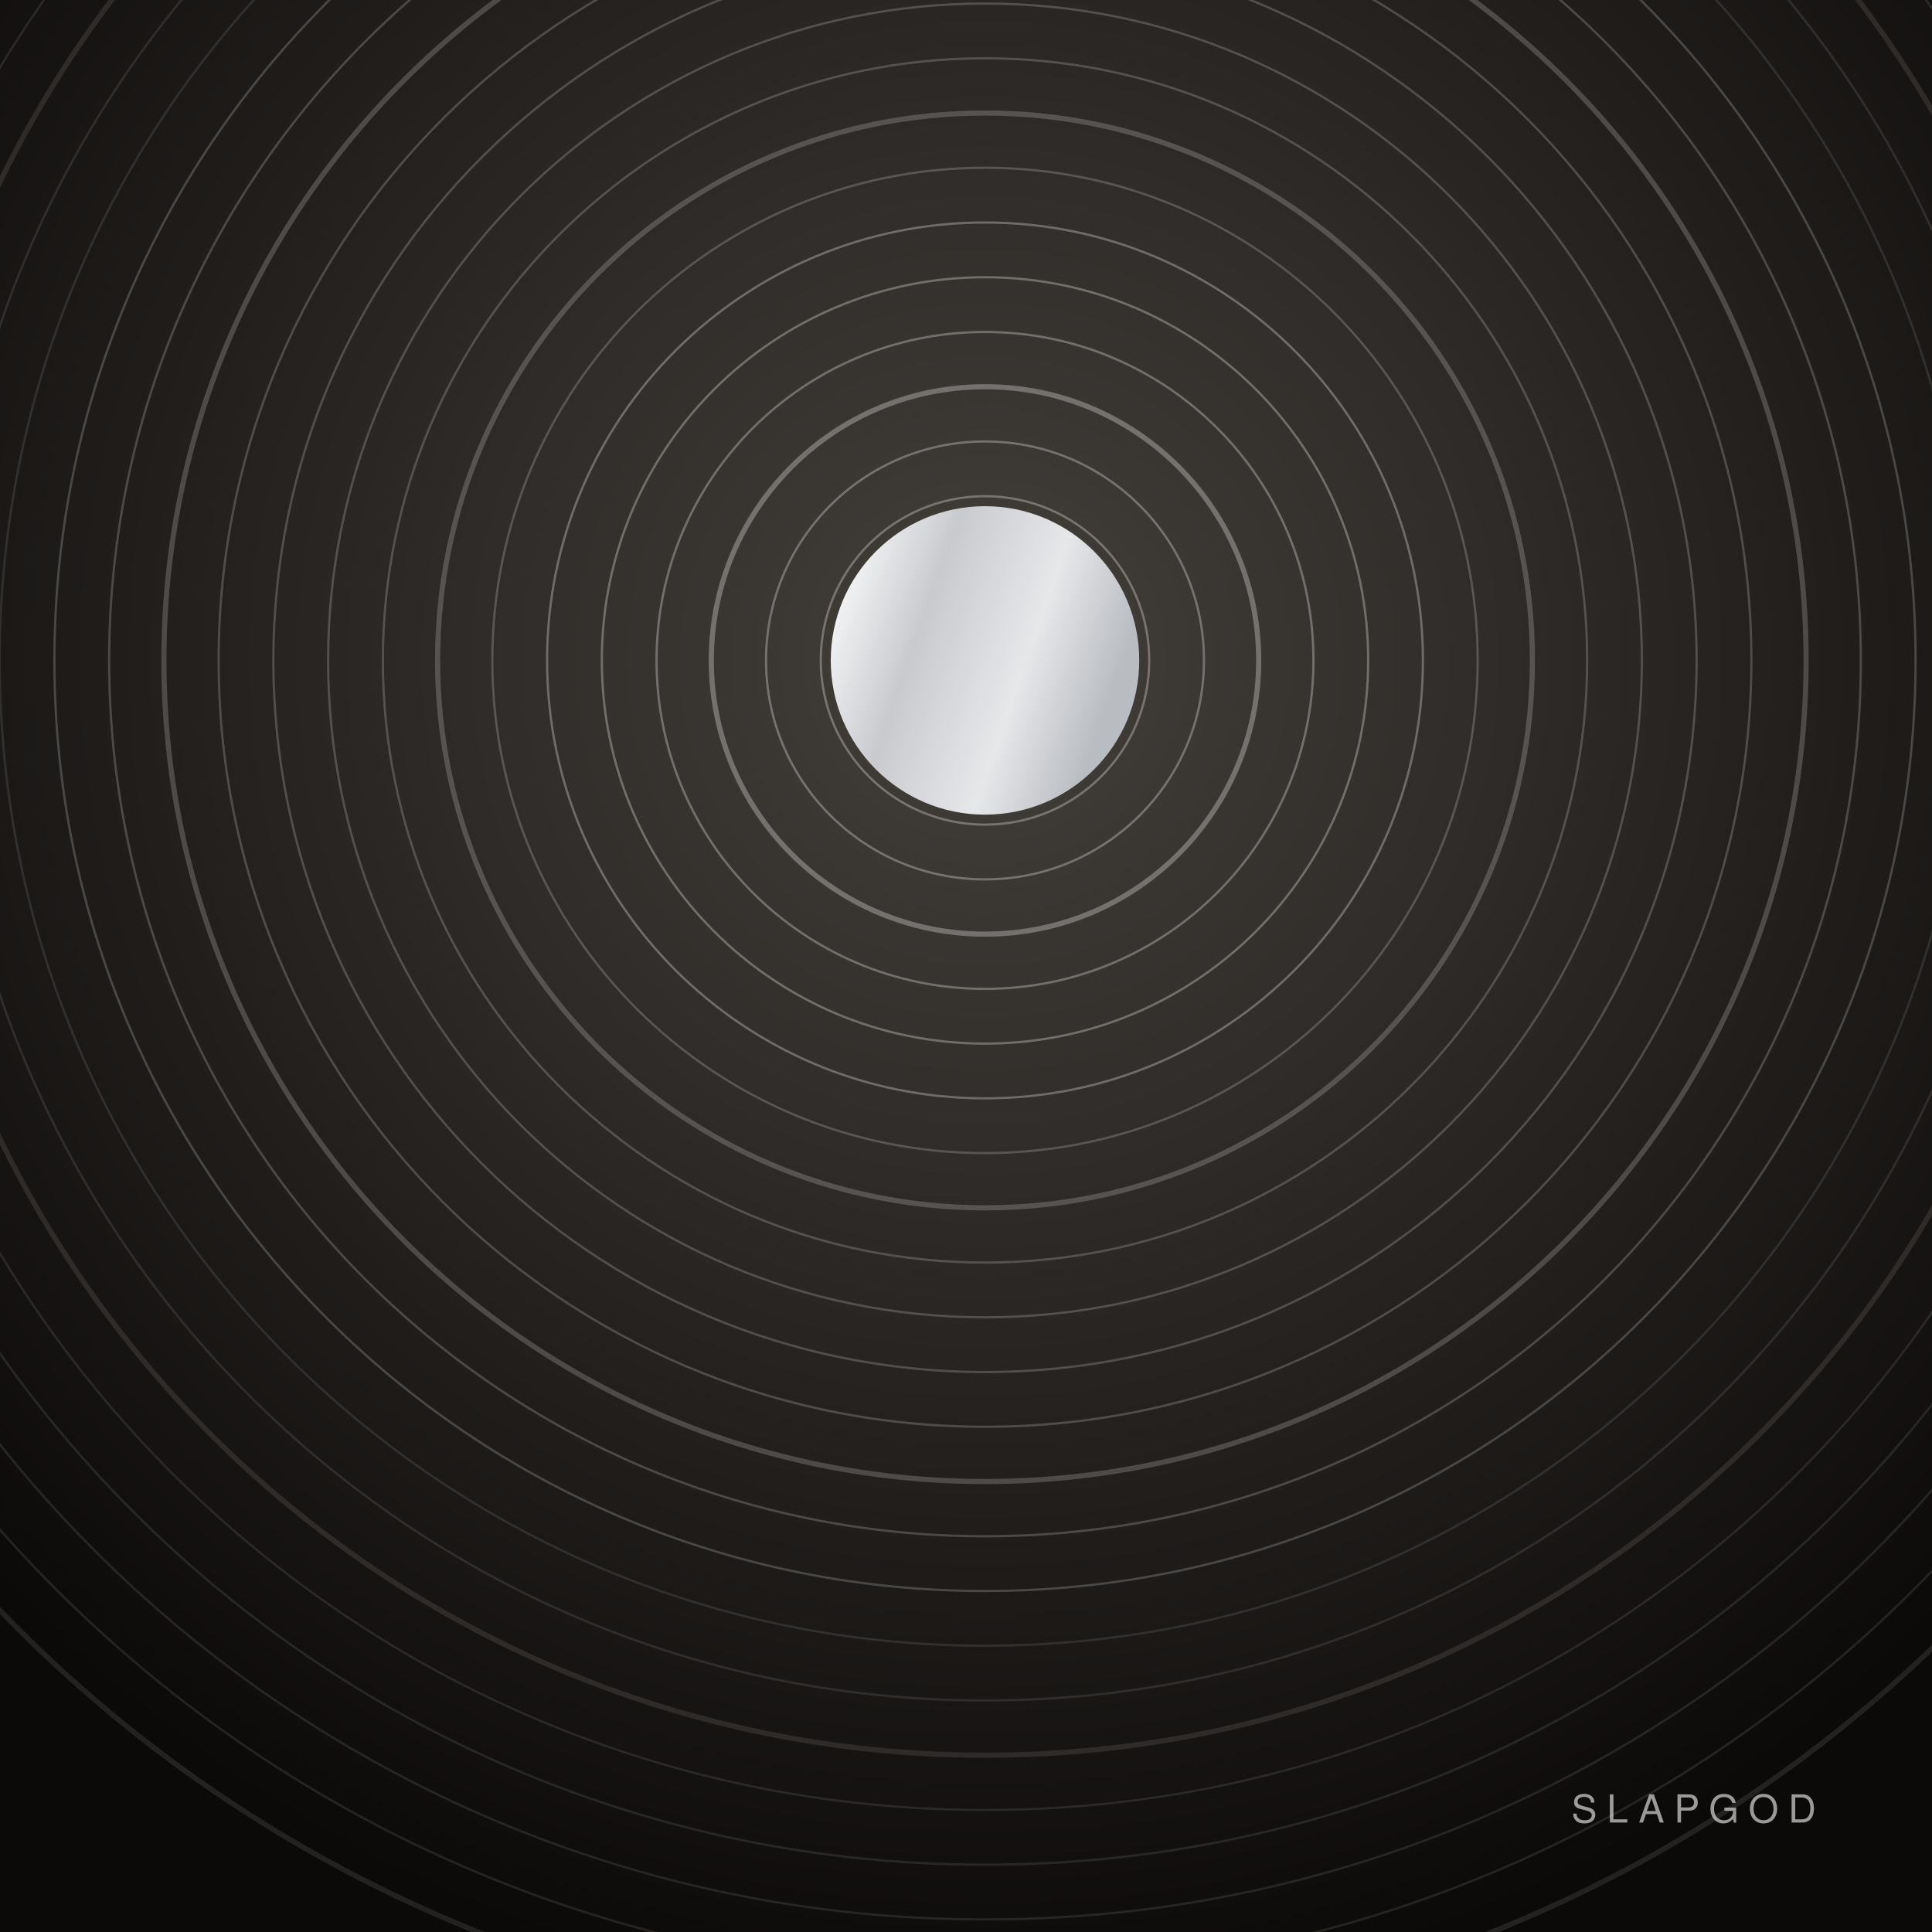
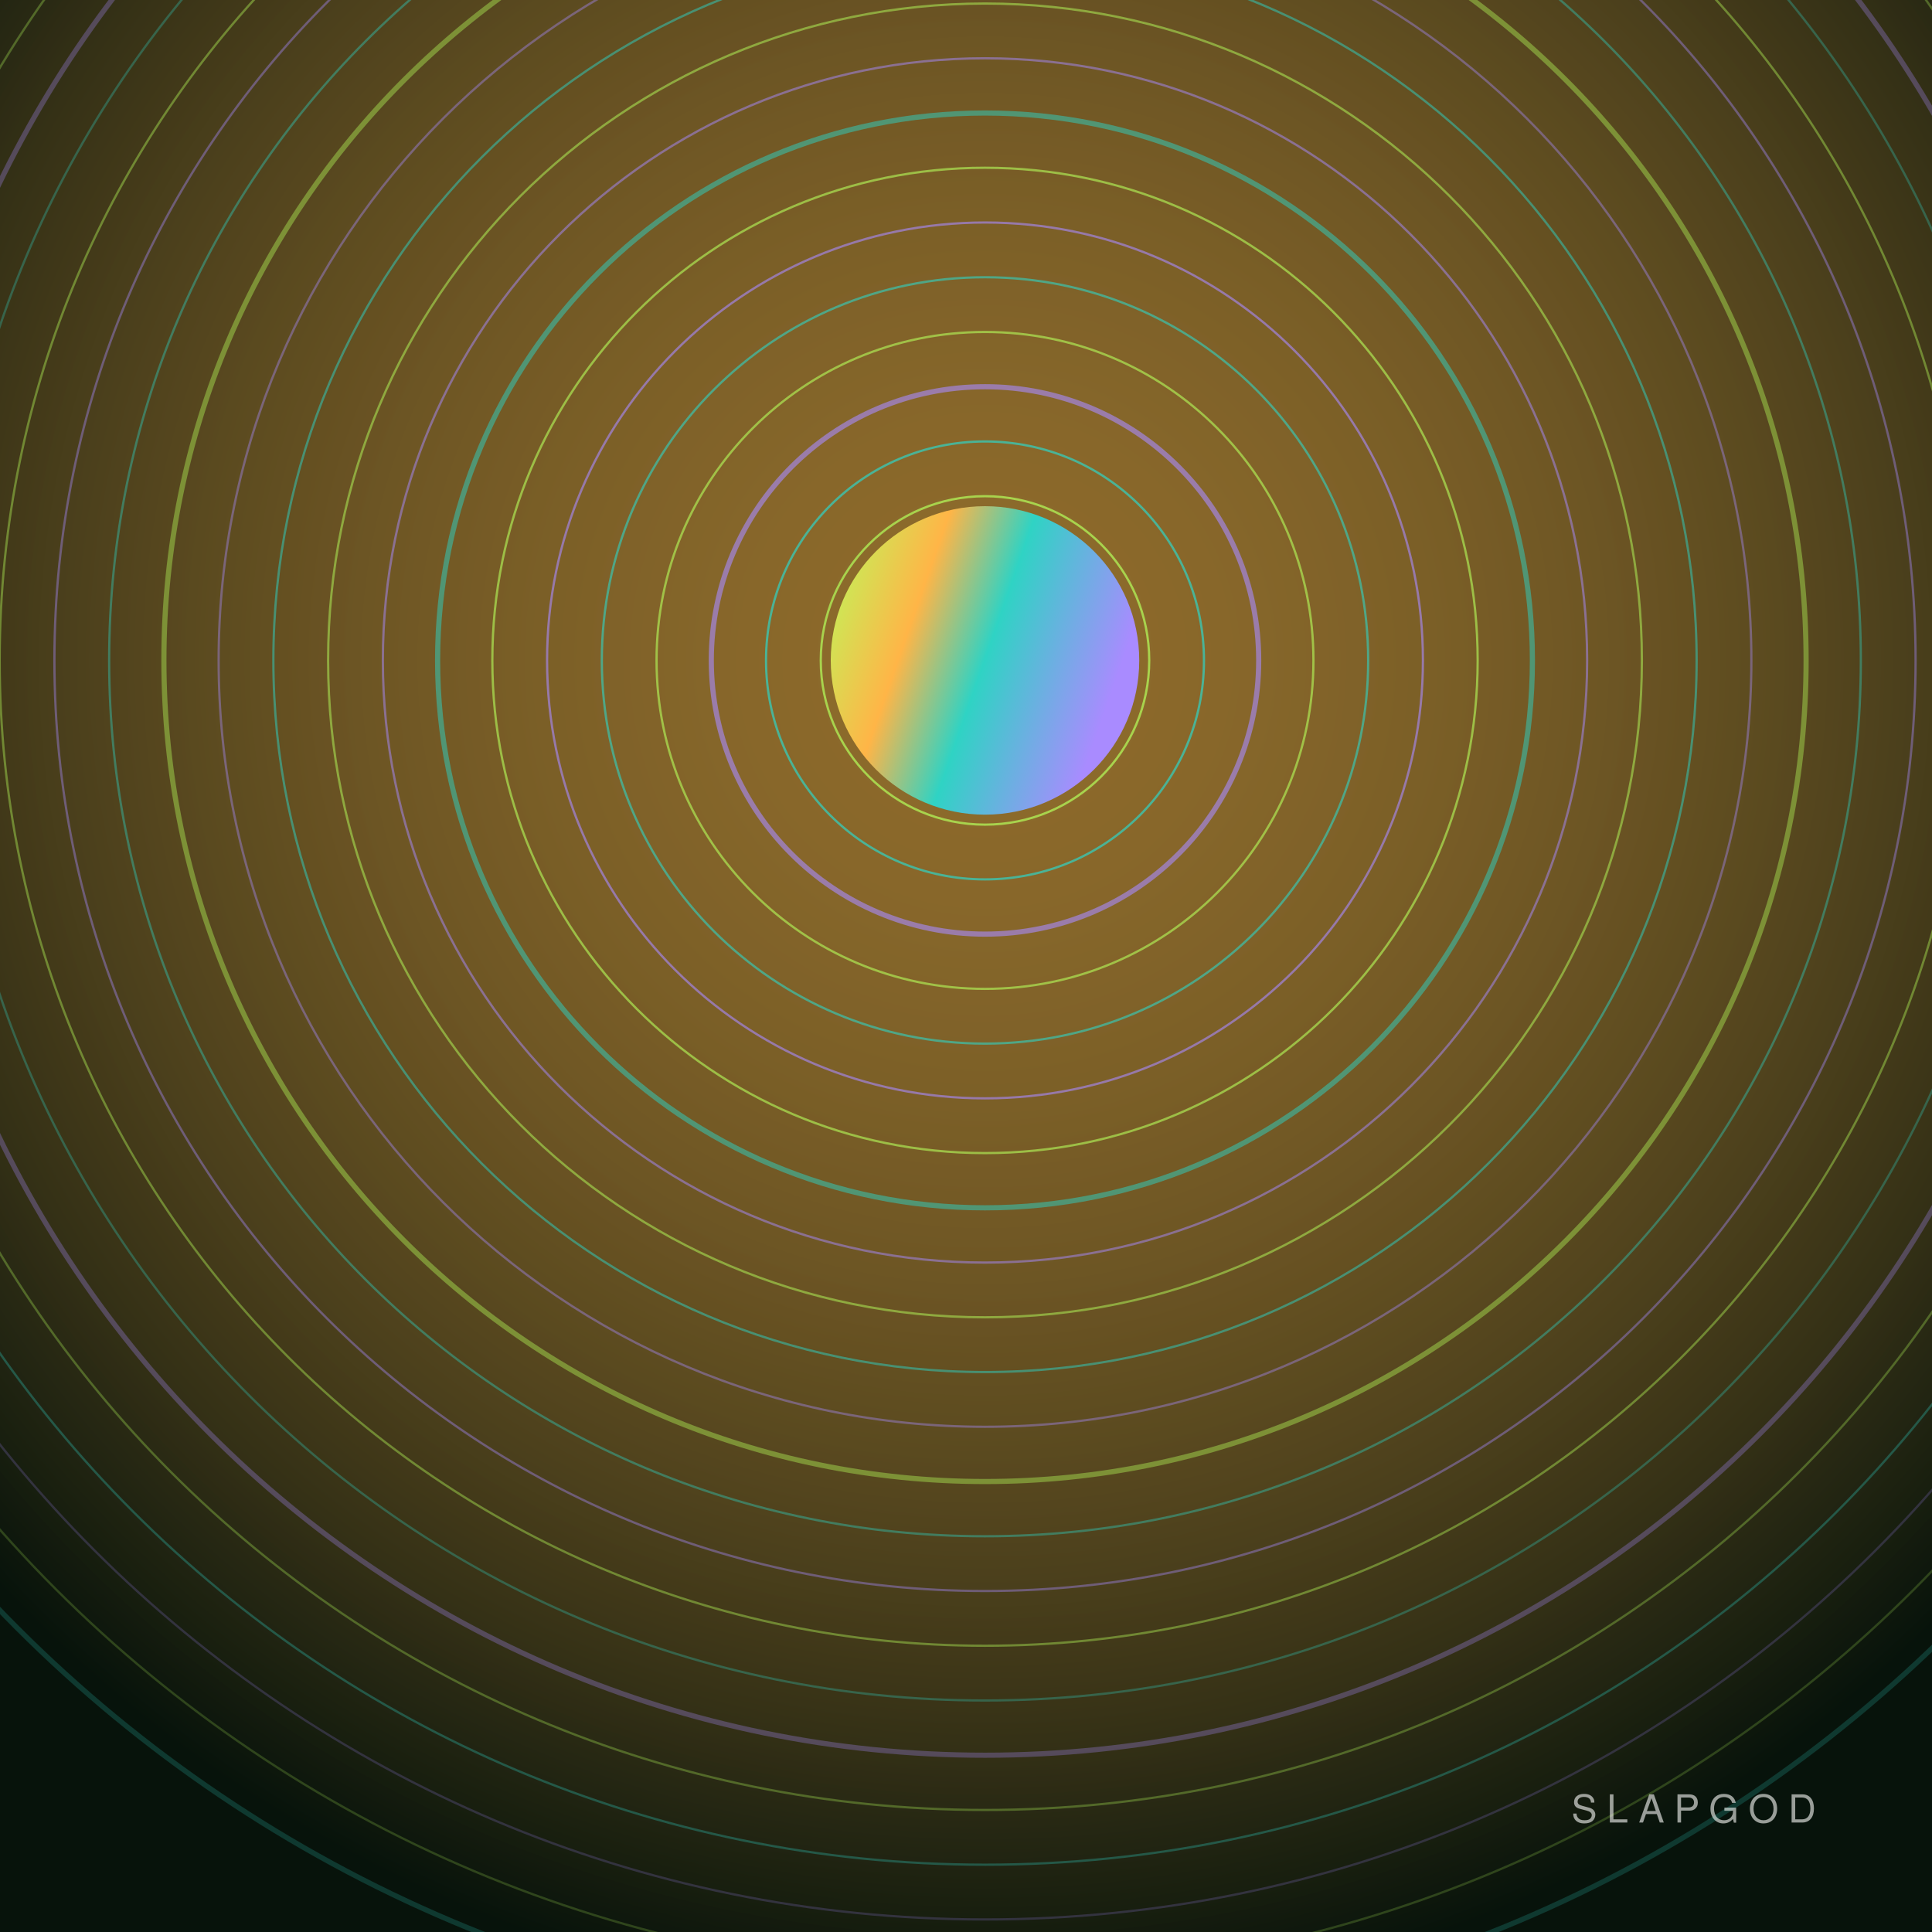
<svg xmlns="http://www.w3.org/2000/svg" viewBox="0 0 600 600" width="600" height="600">
  <defs>
    <linearGradient id="sv-nosignal" x1="0" y1="0" x2="1" y2=".35">
-       <stop offset="0" stop-color="#A8AAAD" />
-       <stop offset=".13" stop-color="#F0F1F2" />
-       <stop offset=".38" stop-color="#C8CACE" />
-       <stop offset=".72" stop-color="#E6E7E9" />
-       <stop offset="1" stop-color="#B9BCC1" />
+       <stop offset="0" stop-color="#B6FF5C" />
+       <stop offset=".35" stop-color="#FFB547" />
+       <stop offset=".6" stop-color="#2FD3C4" />
+       <stop offset="1" stop-color="#A98BFF" />
    </linearGradient>
    <radialGradient id="rg-nosignal" cx="305.9" cy="205.1" r="420" gradientUnits="userSpaceOnUse">
-       <stop offset="0" stop-color="#44403C" />
-       <stop offset="1" stop-color="#0C0A09" />
+       <stop offset="0" stop-color="#FFB547" stop-opacity=".55" />
+       <stop offset="1" stop-color="#07130B" />
    </radialGradient>
  </defs>
-   <rect width="600" height="600" fill="#0C0A09" />
+   <rect width="600" height="600" fill="#07130B" />
  <rect width="600" height="600" fill="url(#rg-nosignal)" />
-   <circle cx="305.9" cy="205.1" r="17" fill="none" stroke="#FAFAF9" stroke-opacity="0.3" stroke-width="0.7" />
-   <circle cx="305.9" cy="205.1" r="34" fill="none" stroke="#FAFAF9" stroke-opacity="0.3" stroke-width="0.7" />
-   <circle cx="305.9" cy="205.1" r="51" fill="none" stroke="#FAFAF9" stroke-opacity="0.3" stroke-width="0.7" />
-   <circle cx="305.9" cy="205.1" r="68" fill="none" stroke="#FAFAF9" stroke-opacity="0.3" stroke-width="0.7" />
-   <circle cx="305.9" cy="205.1" r="85" fill="none" stroke="#FAFAF9" stroke-opacity="0.3" stroke-width="1.6" />
-   <circle cx="305.9" cy="205.1" r="102" fill="none" stroke="#FAFAF9" stroke-opacity="0.3" stroke-width="0.7" />
-   <circle cx="305.9" cy="205.1" r="119" fill="none" stroke="#FAFAF9" stroke-opacity="0.3" stroke-width="0.7" />
-   <circle cx="305.9" cy="205.1" r="136" fill="none" stroke="#FAFAF9" stroke-opacity="0.3" stroke-width="0.7" />
-   <circle cx="305.9" cy="205.1" r="153" fill="none" stroke="#FAFAF9" stroke-opacity="0.2" stroke-width="0.7" />
-   <circle cx="305.9" cy="205.1" r="170" fill="none" stroke="#FAFAF9" stroke-opacity="0.2" stroke-width="1.6" />
-   <circle cx="305.9" cy="205.1" r="187" fill="none" stroke="#FAFAF9" stroke-opacity="0.2" stroke-width="0.7" />
-   <circle cx="305.9" cy="205.1" r="204" fill="none" stroke="#FAFAF9" stroke-opacity="0.2" stroke-width="0.7" />
-   <circle cx="305.9" cy="205.1" r="221" fill="none" stroke="#FAFAF9" stroke-opacity="0.2" stroke-width="0.7" />
-   <circle cx="305.9" cy="205.1" r="238" fill="none" stroke="#FAFAF9" stroke-opacity="0.2" stroke-width="0.7" />
-   <circle cx="305.9" cy="205.1" r="255" fill="none" stroke="#FAFAF9" stroke-opacity="0.2" stroke-width="1.6" />
-   <circle cx="305.9" cy="205.1" r="272" fill="none" stroke="#FAFAF9" stroke-opacity="0.2" stroke-width="0.7" />
-   <circle cx="305.9" cy="205.1" r="289" fill="none" stroke="#FAFAF9" stroke-opacity="0.2" stroke-width="0.7" />
-   <circle cx="305.9" cy="205.1" r="306" fill="none" stroke="#FAFAF9" stroke-opacity="0.1" stroke-width="0.7" />
-   <circle cx="305.9" cy="205.1" r="323" fill="none" stroke="#FAFAF9" stroke-opacity="0.1" stroke-width="0.7" />
-   <circle cx="305.9" cy="205.1" r="340" fill="none" stroke="#FAFAF9" stroke-opacity="0.1" stroke-width="1.6" />
-   <circle cx="305.9" cy="205.1" r="357" fill="none" stroke="#FAFAF9" stroke-opacity="0.1" stroke-width="0.7" />
-   <circle cx="305.9" cy="205.1" r="374" fill="none" stroke="#FAFAF9" stroke-opacity="0.1" stroke-width="0.7" />
-   <circle cx="305.9" cy="205.1" r="391" fill="none" stroke="#FAFAF9" stroke-opacity="0.1" stroke-width="0.7" />
-   <circle cx="305.9" cy="205.1" r="408" fill="none" stroke="#FAFAF9" stroke-opacity="0.1" stroke-width="0.7" />
-   <circle cx="305.9" cy="205.1" r="425" fill="none" stroke="#FAFAF9" stroke-opacity="0.1" stroke-width="1.6" />
+   <circle cx="305.9" cy="205.1" r="17" fill="none" stroke="#2FD3C4" stroke-opacity="0.7" stroke-width="0.7" />
+   <circle cx="305.9" cy="205.1" r="34" fill="none" stroke="#A98BFF" stroke-opacity="0.7" stroke-width="0.7" />
+   <circle cx="305.9" cy="205.1" r="51" fill="none" stroke="#B6FF5C" stroke-opacity="0.7" stroke-width="0.7" />
+   <circle cx="305.9" cy="205.1" r="68" fill="none" stroke="#2FD3C4" stroke-opacity="0.7" stroke-width="0.7" />
+   <circle cx="305.9" cy="205.1" r="85" fill="none" stroke="#A98BFF" stroke-opacity="0.6" stroke-width="1.6" />
+   <circle cx="305.9" cy="205.1" r="102" fill="none" stroke="#B6FF5C" stroke-opacity="0.6" stroke-width="0.7" />
+   <circle cx="305.9" cy="205.1" r="119" fill="none" stroke="#2FD3C4" stroke-opacity="0.6" stroke-width="0.7" />
+   <circle cx="305.9" cy="205.1" r="136" fill="none" stroke="#A98BFF" stroke-opacity="0.6" stroke-width="0.7" />
+   <circle cx="305.9" cy="205.1" r="153" fill="none" stroke="#B6FF5C" stroke-opacity="0.6" stroke-width="0.7" />
+   <circle cx="305.9" cy="205.1" r="170" fill="none" stroke="#2FD3C4" stroke-opacity="0.5" stroke-width="1.6" />
+   <circle cx="305.9" cy="205.1" r="187" fill="none" stroke="#A98BFF" stroke-opacity="0.5" stroke-width="0.7" />
+   <circle cx="305.9" cy="205.1" r="204" fill="none" stroke="#B6FF5C" stroke-opacity="0.5" stroke-width="0.7" />
+   <circle cx="305.9" cy="205.1" r="221" fill="none" stroke="#2FD3C4" stroke-opacity="0.5" stroke-width="0.7" />
+   <circle cx="305.9" cy="205.1" r="238" fill="none" stroke="#A98BFF" stroke-opacity="0.4" stroke-width="0.7" />
+   <circle cx="305.9" cy="205.1" r="255" fill="none" stroke="#B6FF5C" stroke-opacity="0.4" stroke-width="1.6" />
+   <circle cx="305.9" cy="205.1" r="272" fill="none" stroke="#2FD3C4" stroke-opacity="0.4" stroke-width="0.7" />
+   <circle cx="305.9" cy="205.1" r="289" fill="none" stroke="#A98BFF" stroke-opacity="0.4" stroke-width="0.7" />
+   <circle cx="305.9" cy="205.1" r="306" fill="none" stroke="#B6FF5C" stroke-opacity="0.4" stroke-width="0.7" />
+   <circle cx="305.9" cy="205.1" r="323" fill="none" stroke="#2FD3C4" stroke-opacity="0.3" stroke-width="0.7" />
+   <circle cx="305.9" cy="205.1" r="340" fill="none" stroke="#A98BFF" stroke-opacity="0.3" stroke-width="1.6" />
+   <circle cx="305.9" cy="205.1" r="357" fill="none" stroke="#B6FF5C" stroke-opacity="0.3" stroke-width="0.7" />
+   <circle cx="305.9" cy="205.1" r="374" fill="none" stroke="#2FD3C4" stroke-opacity="0.3" stroke-width="0.7" />
+   <circle cx="305.9" cy="205.1" r="391" fill="none" stroke="#A98BFF" stroke-opacity="0.2" stroke-width="0.7" />
+   <circle cx="305.9" cy="205.1" r="408" fill="none" stroke="#B6FF5C" stroke-opacity="0.2" stroke-width="0.7" />
+   <circle cx="305.9" cy="205.1" r="425" fill="none" stroke="#2FD3C4" stroke-opacity="0.2" stroke-width="1.6" />
  <circle cx="305.9" cy="205.1" r="47.9" fill="url(#sv-nosignal)" />
  <text x="564" y="566" font-family="Helvetica, Arial, sans-serif" font-size="12" letter-spacing="3" text-anchor="end" fill="#FAFAF9" fill-opacity=".6">SLAPGOD</text>
</svg>
